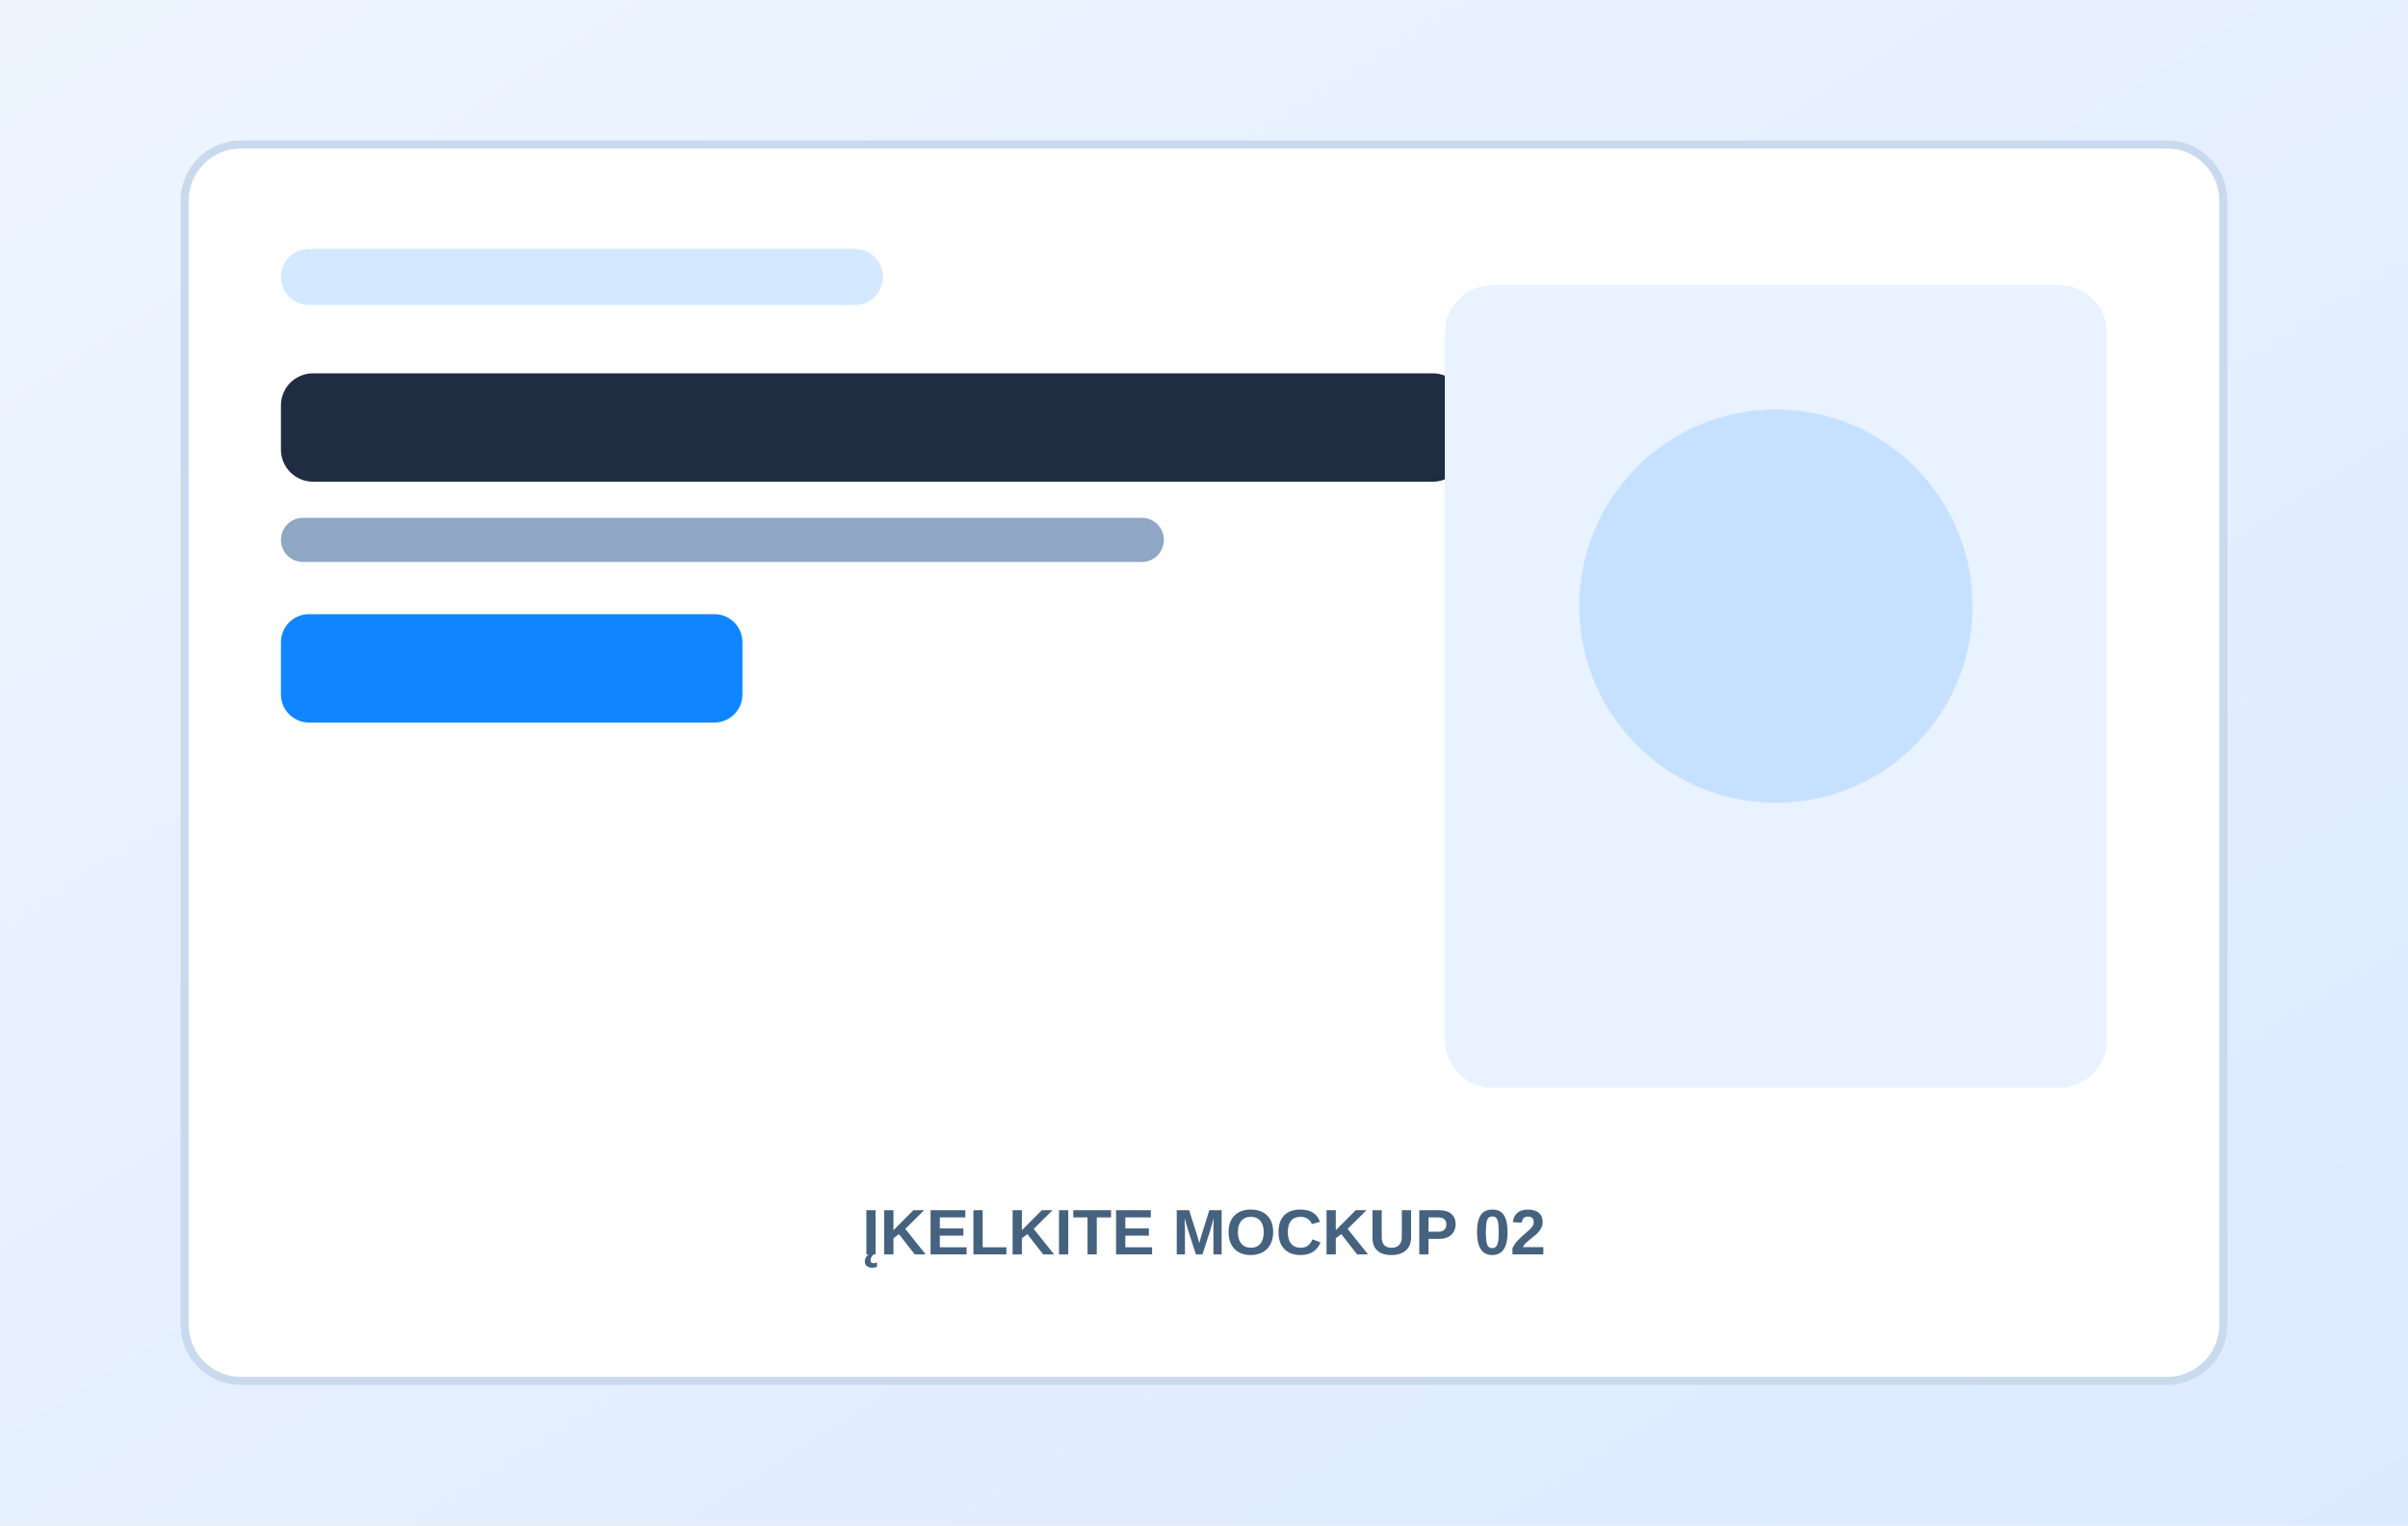
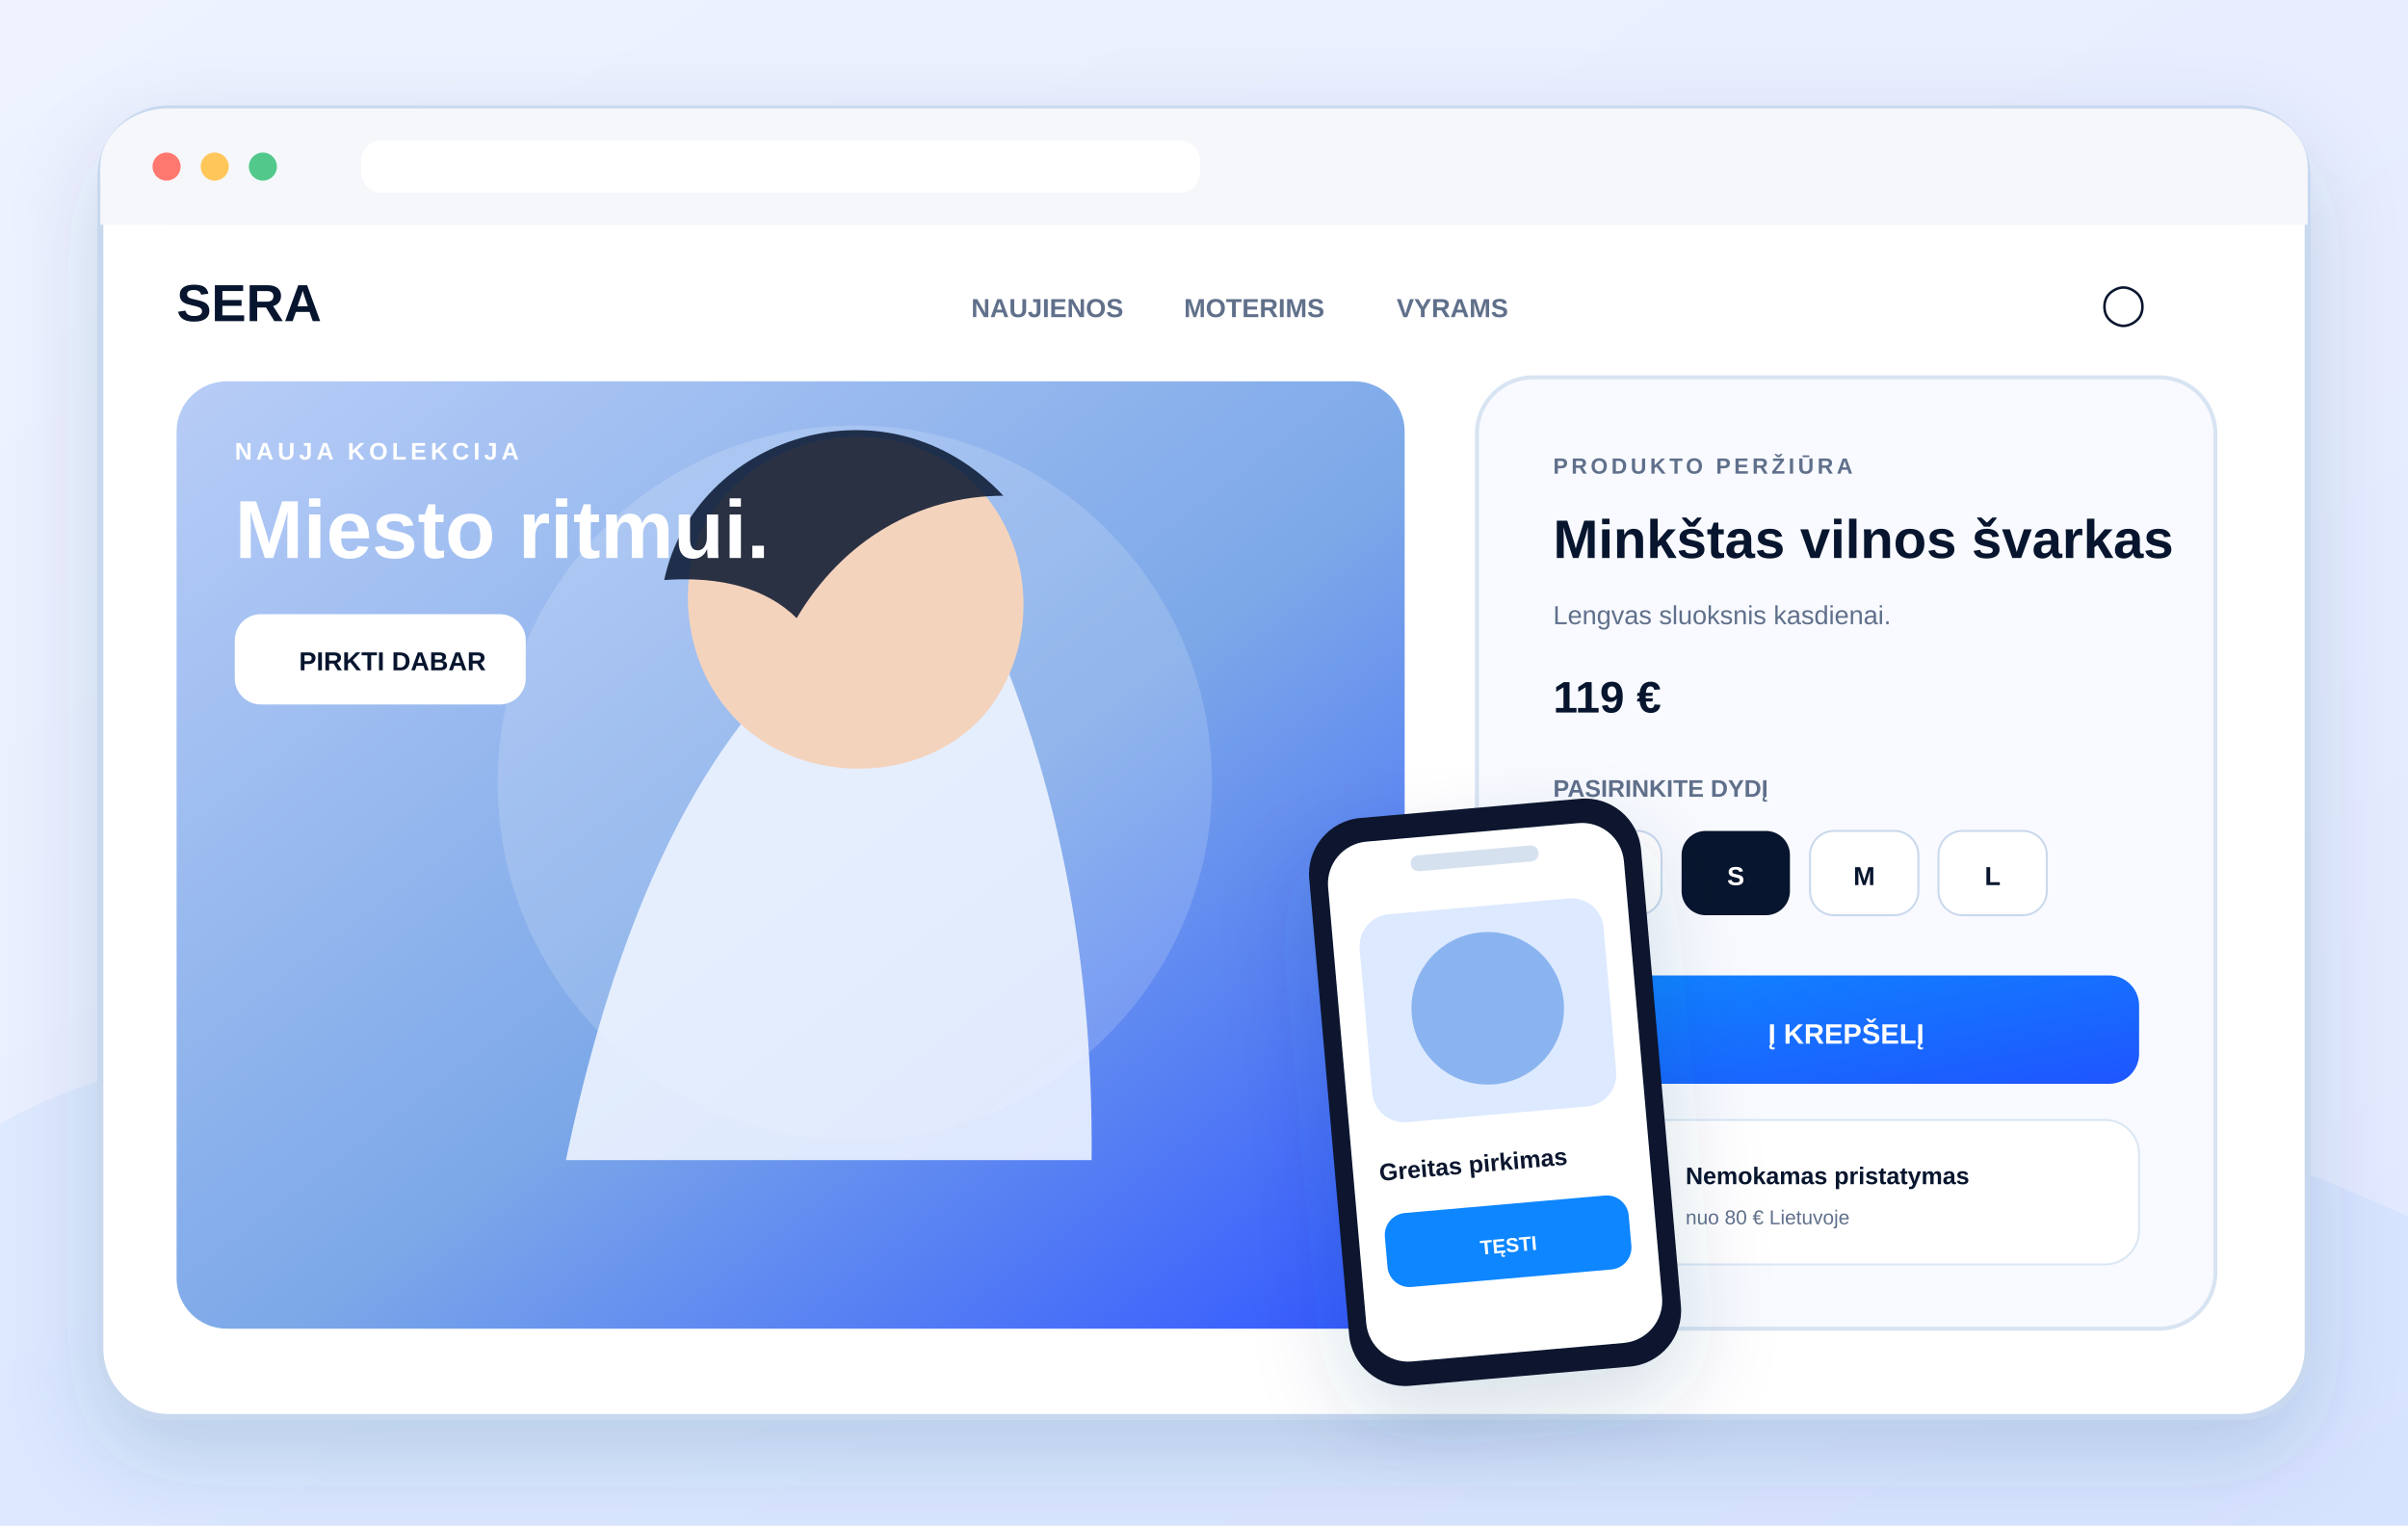
- <svg xmlns="http://www.w3.org/2000/svg" viewBox="0 0 1200 760">
+ <svg xmlns="http://www.w3.org/2000/svg" viewBox="0 0 1200 760" role="img" aria-labelledby="t d">
  <defs>
-     <linearGradient id="g" x1="0" y1="0" x2="1" y2="1">
-       <stop stop-color="#eef5ff" />
-       <stop offset="1" stop-color="#dceaff" />
+     <linearGradient id="bg" x1="0" y1="0" x2="1" y2="1">
+       <stop stop-color="#eef3ff" />
+       <stop offset="1" stop-color="#e2e9ff" />
    </linearGradient>
+     <linearGradient id="blue" x1="0" y1="0" x2="1" y2="1">
+       <stop stop-color="#0f86ff" />
+       <stop offset="1" stop-color="#1f55ff" />
+     </linearGradient>
+     <linearGradient id="fashion" x1="0" y1="0" x2="1" y2="1">
+       <stop stop-color="#b8cdf7" />
+       <stop offset=".55" stop-color="#7ca8e8" />
+       <stop offset="1" stop-color="#3157ff" />
+     </linearGradient>
+     <filter id="shadow" x="-30%" y="-30%" width="160%" height="160%">
+       <feDropShadow dx="0" dy="18" stdDeviation="22" flood-color="#173a6c" flood-opacity=".16" />
+     </filter>
  </defs>
-   <rect width="1200" height="760" fill="url(#g)" />
-   <rect x="92" y="72" width="1016" height="616" rx="28" fill="#fff" stroke="#c9d9ee" stroke-width="4" />
-   <rect x="140" y="124" width="300" height="28" rx="14" fill="#0f86ff" opacity=".18" />
-   <rect x="140" y="186" width="590" height="54" rx="16" fill="#07152e" opacity=".9" />
-   <rect x="140" y="258" width="440" height="22" rx="11" fill="#8fa6c4" />
-   <rect x="140" y="306" width="230" height="54" rx="14" fill="#0f86ff" />
-   <rect x="720" y="142" width="330" height="400" rx="24" fill="#e9f2ff" />
-   <circle cx="885" cy="302" r="98" fill="#0f86ff" opacity=".16" />
-   <text x="600" y="625" text-anchor="middle" font-family="Arial,sans-serif" font-size="32" font-weight="700" fill="#45627f">ĮKELKITE MOCKUP 02</text>
+   <rect width="1200" height="760" fill="url(#bg)" />
+   <path d="M0 560C210 440 322 745 520 650s323-203 680-44v154H0Z" fill="#0f86ff" opacity=".06" />
+   <g filter="url(#shadow)">
+     <rect x="50" y="54" width="1100" height="652" rx="34" fill="#fff" stroke="#c8d8ef" stroke-width="3" />
+   </g>
+   <rect x="50" y="54" width="1100" height="58" rx="34" fill="#f5f7fb" />
+   <rect x="50" y="84" width="1100" height="28" fill="#f5f7fb" />
+   <circle cx="83" cy="83" r="7" fill="#ff786f" />
+   <circle cx="107" cy="83" r="7" fill="#ffc65a" />
+   <circle cx="131" cy="83" r="7" fill="#52c98b" />
+   <rect x="180" y="70" width="418" height="26" rx="10" fill="#fff" />
+   <g font-family="Arial,sans-serif">
+     <text x="88" y="160" fill="#07152e" font-size="26" font-weight="900">SERA</text>
+     <text x="484" y="158" fill="#60708b" font-size="13" font-weight="800">NAUJIENOS</text>
+     <text x="590" y="158" fill="#60708b" font-size="13" font-weight="800">MOTERIMS</text>
+     <text x="696" y="158" fill="#60708b" font-size="13" font-weight="800">VYRAMS</text>
+     <text x="1047" y="158" fill="#07152e" font-size="20">◯</text>
+   </g>
+   <rect x="88" y="190" width="612" height="472" rx="25" fill="url(#fashion)" />
+   <circle cx="426" cy="390" r="178" fill="#fff" opacity=".16" />
+   <path d="M282 578c36-173 104-271 198-294 44 87 65 186 64 294Z" fill="#eff5ff" opacity=".88" />
+   <path d="M350 263c24-44 83-60 126-30 38 27 45 83 17 120-31 40-99 40-131 0-20-24-25-61-12-90Z" fill="#f4d3bd" />
+   <path d="M331 289c15-71 111-104 169-42-42 0-80 22-103 61-15-15-38-21-66-19Z" fill="#07152e" opacity=".85" />
+   <g font-family="Arial,sans-serif">
+     <text x="117" y="229" fill="#fff" font-size="12" font-weight="800" letter-spacing="2">NAUJA KOLEKCIJA</text>
+     <text x="117" y="278" fill="#fff" font-size="41" font-weight="700">Miesto ritmui.</text>
+     <rect x="117" y="306" width="145" height="45" rx="13" fill="#fff" />
+     <text x="149" y="334" fill="#07152e" font-size="13" font-weight="800">PIRKTI DABAR</text>
+   </g>
+   <rect x="736" y="188" width="368" height="474" rx="28" fill="#f8faff" stroke="#d8e4f2" stroke-width="2" />
+   <g font-family="Arial,sans-serif">
+     <text x="774" y="236" fill="#60708b" font-size="11" font-weight="800" letter-spacing="1.7">PRODUKTO PERŽIŪRA</text>
+     <text x="774" y="278" fill="#07152e" font-size="27" font-weight="800">Minkštas vilnos švarkas</text>
+     <text x="774" y="311" fill="#60708b" font-size="13">Lengvas sluoksnis kasdienai.</text>
+     <text x="774" y="355" fill="#07152e" font-size="22" font-weight="900">119 €</text>
+     <text x="774" y="397" fill="#60708b" font-size="12" font-weight="700">PASIRINKITE DYDĮ</text>
+   </g>
+   <g font-family="Arial,sans-serif" font-size="13" font-weight="800" text-anchor="middle">
+     <rect x="774" y="414" width="54" height="42" rx="12" fill="#fff" stroke="#cad9ec" />
+     <text x="801" y="441" fill="#07152e">XS</text>
+     <rect x="838" y="414" width="54" height="42" rx="12" fill="#07152e" />
+     <text x="865" y="441" fill="#fff">S</text>
+     <rect x="902" y="414" width="54" height="42" rx="12" fill="#fff" stroke="#cad9ec" />
+     <text x="929" y="441" fill="#07152e">M</text>
+     <rect x="966" y="414" width="54" height="42" rx="12" fill="#fff" stroke="#cad9ec" />
+     <text x="993" y="441" fill="#07152e">L</text>
+   </g>
+   <rect x="774" y="486" width="292" height="54" rx="15" fill="url(#blue)" />
+   <text x="920" y="520" text-anchor="middle" font-family="Arial,sans-serif" font-size="14" font-weight="900" fill="#fff">Į KREPŠELĮ</text>
+   <rect x="774" y="558" width="292" height="72" rx="17" fill="#fff" stroke="#dbe6f3" />
+   <circle cx="808" cy="594" r="17" fill="#e9f5ff" />
+   <path d="M800 594h16M808 586v16" stroke="#0f86ff" stroke-width="3" />
+   <text x="840" y="590" font-family="Arial,sans-serif" font-size="12" font-weight="800" fill="#07152e">Nemokamas pristatymas</text>
+   <text x="840" y="610" font-family="Arial,sans-serif" font-size="10" fill="#60708b">nuo 80 € Lietuvoje</text>
+   <g transform="translate(650 410) rotate(-5)" filter="url(#shadow)">
+     <rect width="166" height="284" rx="28" fill="#07152e" />
+     <rect x="9" y="12" width="148" height="260" rx="21" fill="#fff" />
+     <rect x="51" y="21" width="64" height="8" rx="4" fill="#d6e1ef" />
+     <rect x="22" y="49" width="122" height="104" rx="16" fill="#dce9ff" />
+     <circle cx="83" cy="100" r="38" fill="#8ab4ef" />
+     <text x="22" y="181" font-family="Arial,sans-serif" font-size="12" font-weight="800" fill="#07152e">Greitas pirkimas</text>
+     <rect x="22" y="198" width="122" height="37" rx="11" fill="#0f86ff" />
+     <text x="83" y="222" text-anchor="middle" font-family="Arial,sans-serif" font-size="10" font-weight="900" fill="#fff">TĘSTI</text>
+   </g>
</svg>
